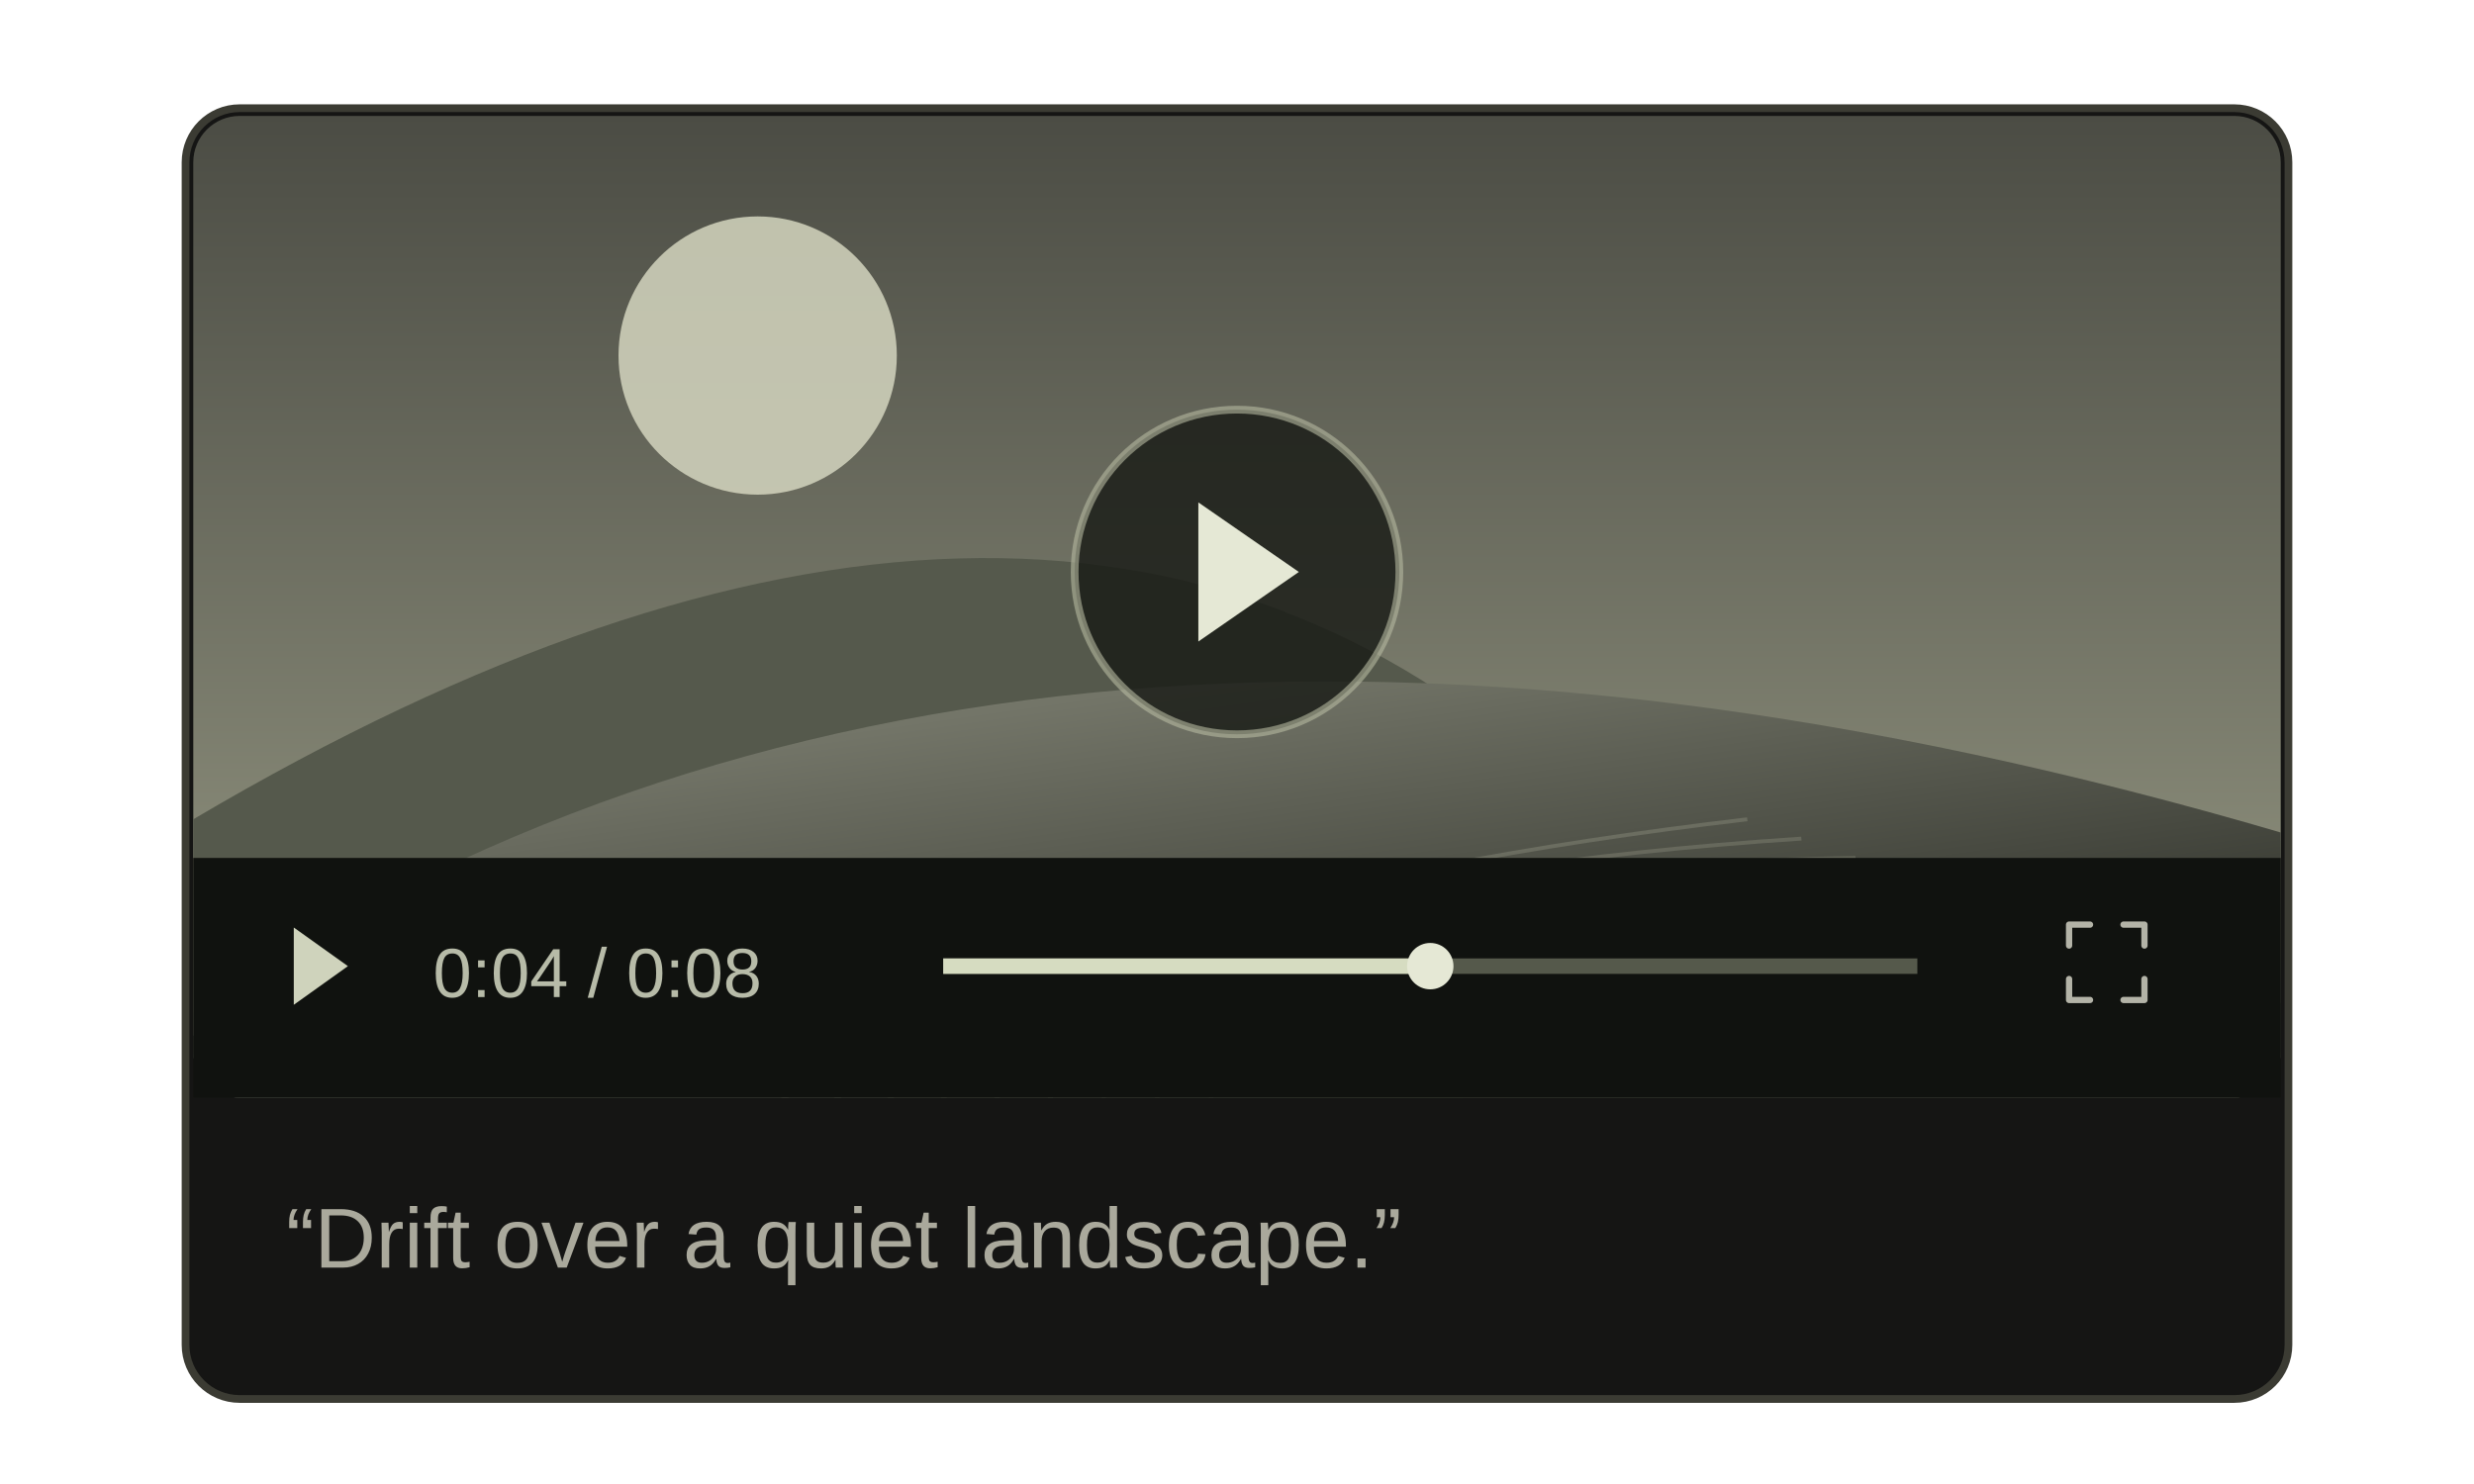
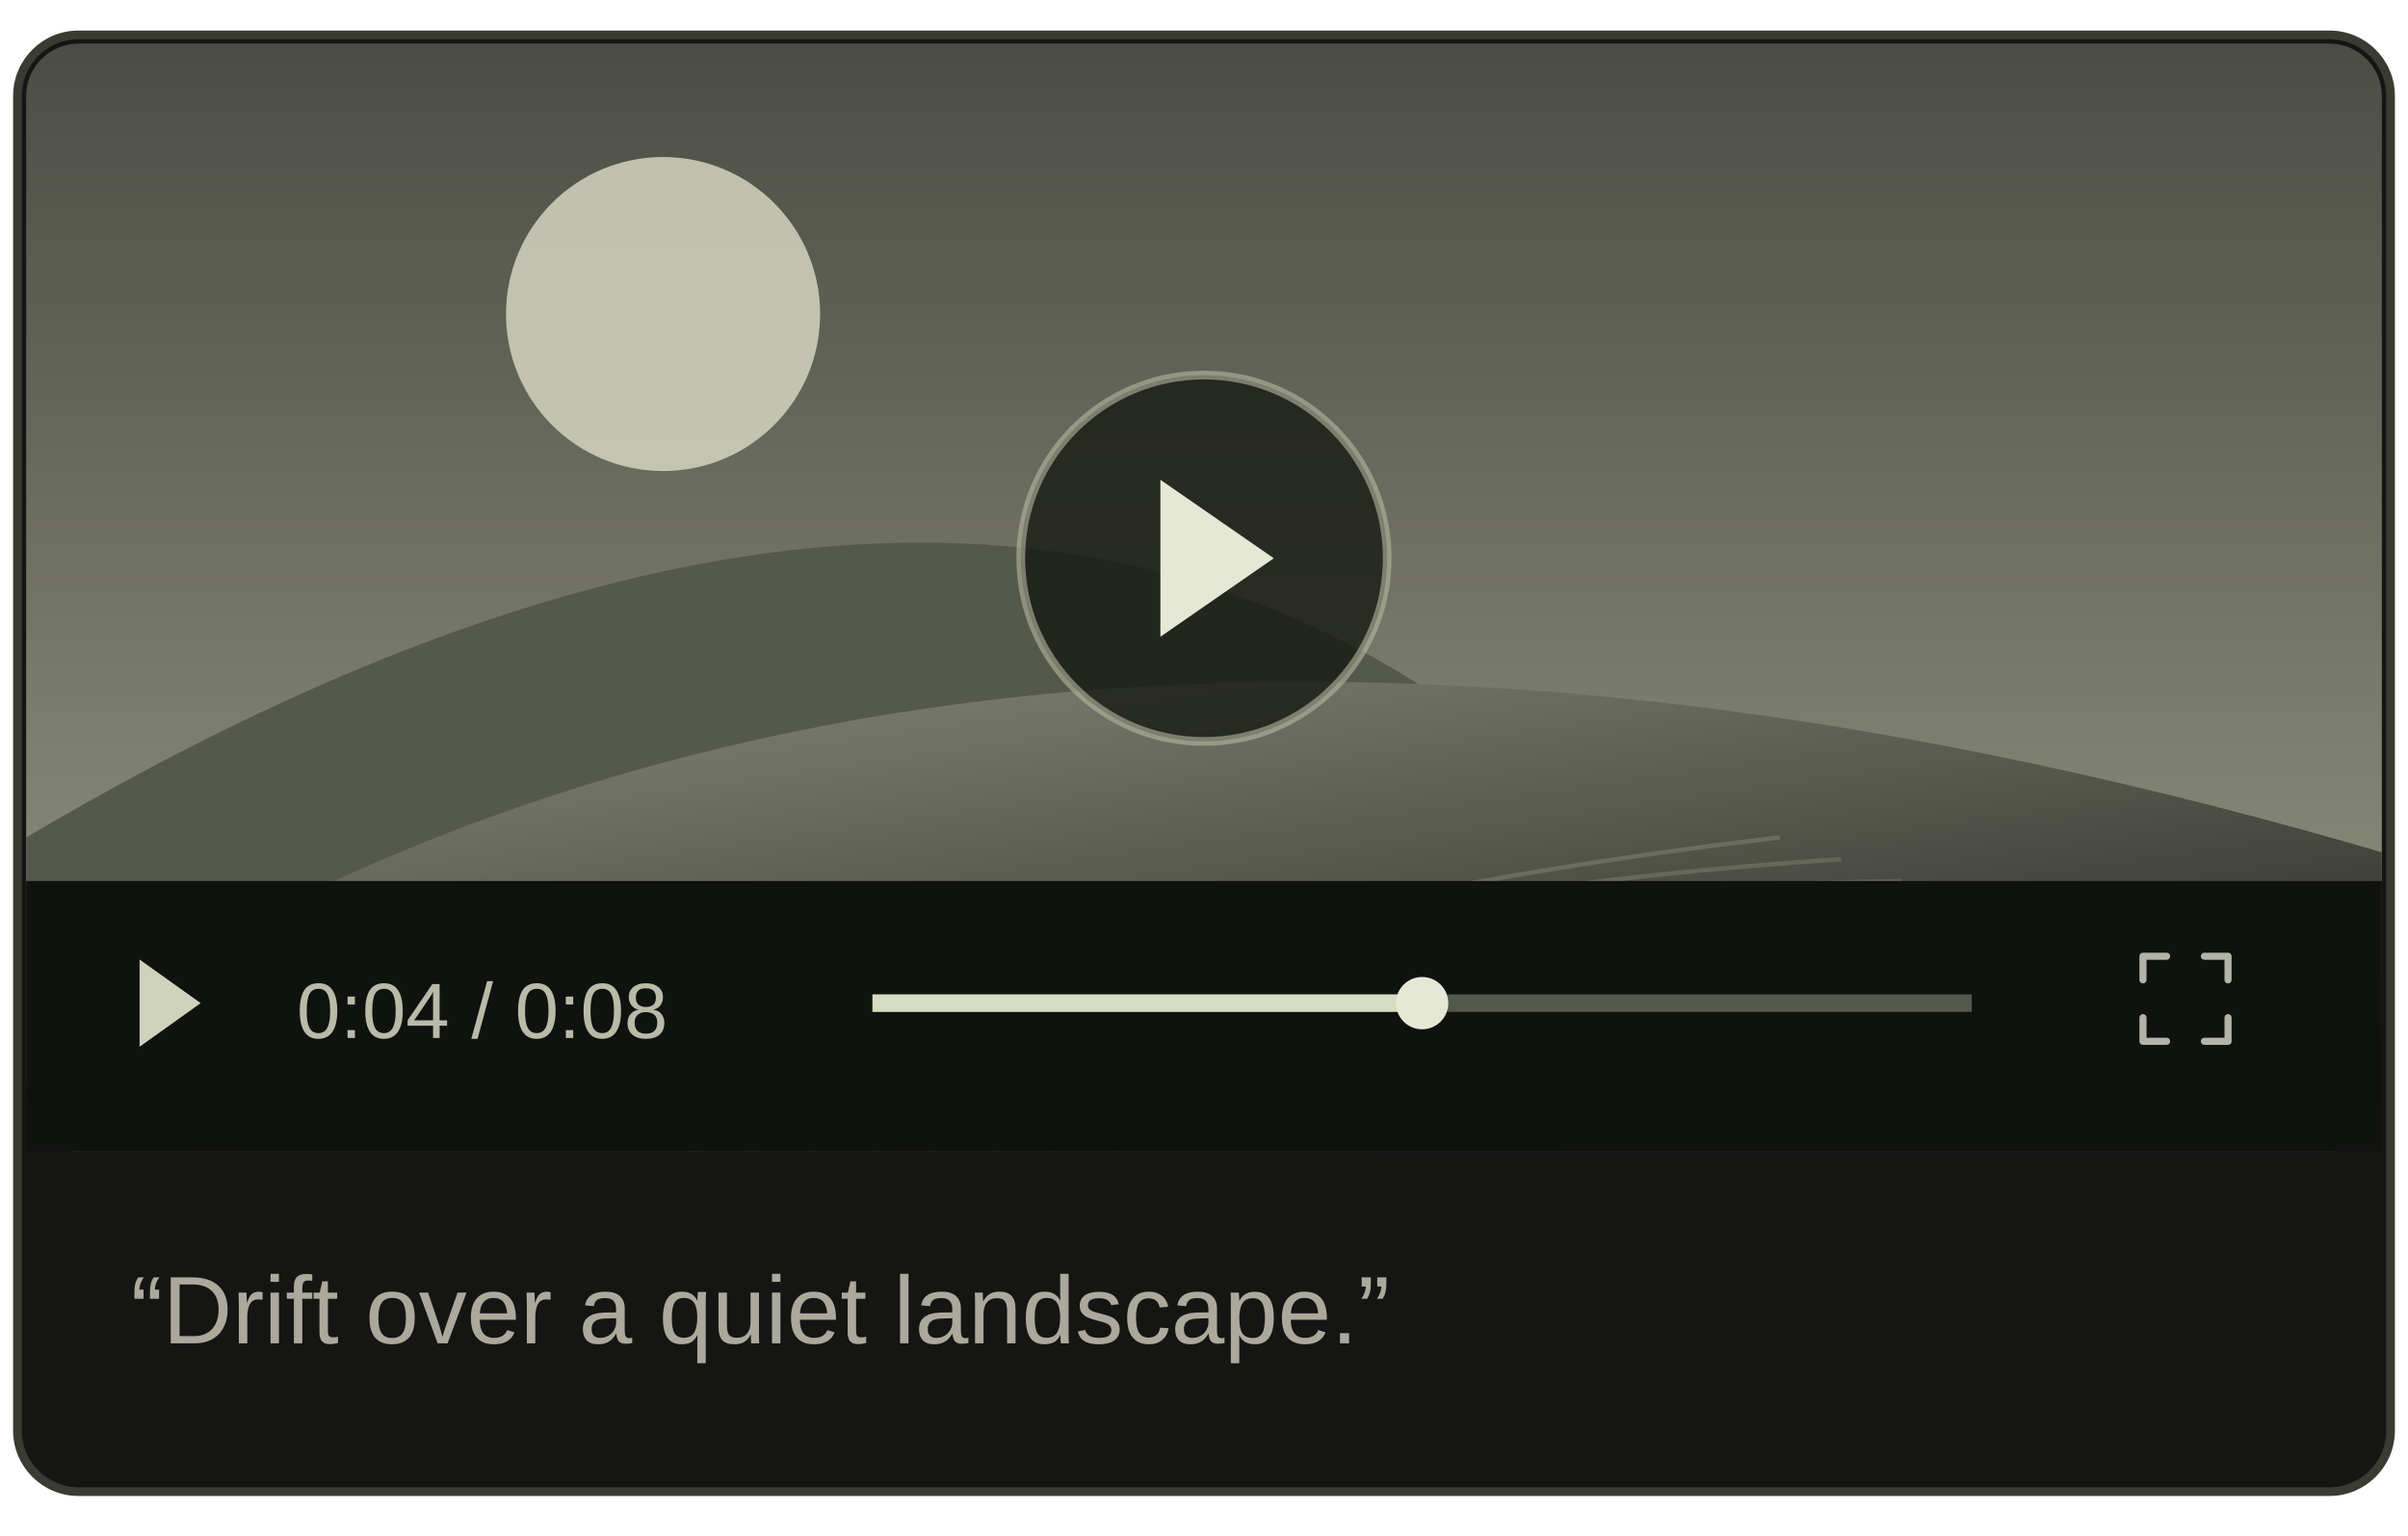
- <svg xmlns="http://www.w3.org/2000/svg" viewBox="0 50 320 192">
+ <svg xmlns="http://www.w3.org/2000/svg" viewBox="22 60 276 176">
  <g class="fragment">
    <rect x="24" y="64" width="272" height="167" rx="7" fill="#151514" stroke="#3b3b33" />
    <defs>
      <linearGradient id="sky-creative-video" x2="0" y2="1">
        <stop stop-color="#4b4c44" />
        <stop offset="1" stop-color="#999b86" />
      </linearGradient>
      <linearGradient id="land-creative-video" x2=".7" y2="1">
        <stop stop-color="#898b7c" />
        <stop offset="1" stop-color="#272923" />
      </linearGradient>
      <clipPath id="scene-creative-video">
        <rect x="25" y="65" width="270" height="127" rx="6" />
      </clipPath>
    </defs>
    <g clip-path="url(#scene-creative-video)">
      <rect x="25" y="65" width="270" height="127" fill="url(#sky-creative-video)" />
      <circle cx="98" cy="96" r="18" fill="#d4d5be" opacity=".85" />
      <path d="M25 156 Q135 91 201 151 T315 133V193H25Z" fill="#55594c" />
      <path d="M25 181Q130 109 296 158V193H25Z" fill="url(#land-creative-video)" />
      <path d="M25 184Q168 149 296 180V193H25Z" fill="#252820" />
      <path d="M100 193Q141 166 226 156" stroke="#c3c5ae" stroke-width=".5" opacity="0.22" fill="none" />
      <path d="M107 193Q146 164.2 233 158.5" stroke="#c3c5ae" stroke-width=".5" opacity="0.207" fill="none" />
      <path d="M114 193Q151 162.4 240 161" stroke="#c3c5ae" stroke-width=".5" opacity="0.194" fill="none" />
      <path d="M121 193Q156 160.6 247 163.5" stroke="#c3c5ae" stroke-width=".5" opacity="0.181" fill="none" />
      <path d="M128 193Q161 158.8 254 166" stroke="#c3c5ae" stroke-width=".5" opacity="0.168" fill="none" />
      <path d="M135 193Q166 157 261 168.5" stroke="#c3c5ae" stroke-width=".5" opacity="0.155" fill="none" />
      <path d="M142 193Q171 155.2 268 171" stroke="#c3c5ae" stroke-width=".5" opacity="0.142" fill="none" />
      <path d="M149 193Q176 153.4 275 173.5" stroke="#c3c5ae" stroke-width=".5" opacity="0.129" fill="none" />
      <path d="M156 193Q181 151.6 282 176" stroke="#c3c5ae" stroke-width=".5" opacity="0.116" fill="none" />
    </g>
    <circle cx="160" cy="124" r="21" fill="#171a14" fill-opacity=".8" stroke="#b5b9a0" stroke-opacity=".6" />
    <path d="m155 115 13 9-13 9Z" fill="#e5e8d5" />
    <rect x="25" y="161" width="270" height="31" rx="0" fill="#10120f" stroke="none" />
    <path d="M38 170l7 5-7 5Z" fill="#cfD3bc" />
    <text x="56" y="179" font-family="Geist,Arial,sans-serif" font-size="9" fill="#b7bba8">0:04 / 0:08</text>
    <path d="M122 175h126" stroke="#55594b" stroke-width="2" />
    <path d="M122 175h63" stroke="#d6dcc1" stroke-width="2" />
    <circle cx="185" cy="175" r="3" fill="#e5e8d5" />
    <svg x="266" y="168" width="13" height="13" viewBox="0 0 24 24" stroke="#b3b3a7" stroke-width="1.5" stroke-linecap="round" stroke-linejoin="round" fill="none">
      <path d="M8 3H3v5 M16 3h5v5 M3 16v5h5 M21 16v5h-5" />
    </svg>
    <text x="37" y="214" font-family="Geist,Arial,sans-serif" font-size="11" fill="#aaa99c">“Drift over a quiet landscape.”</text>
  </g>
</svg>
